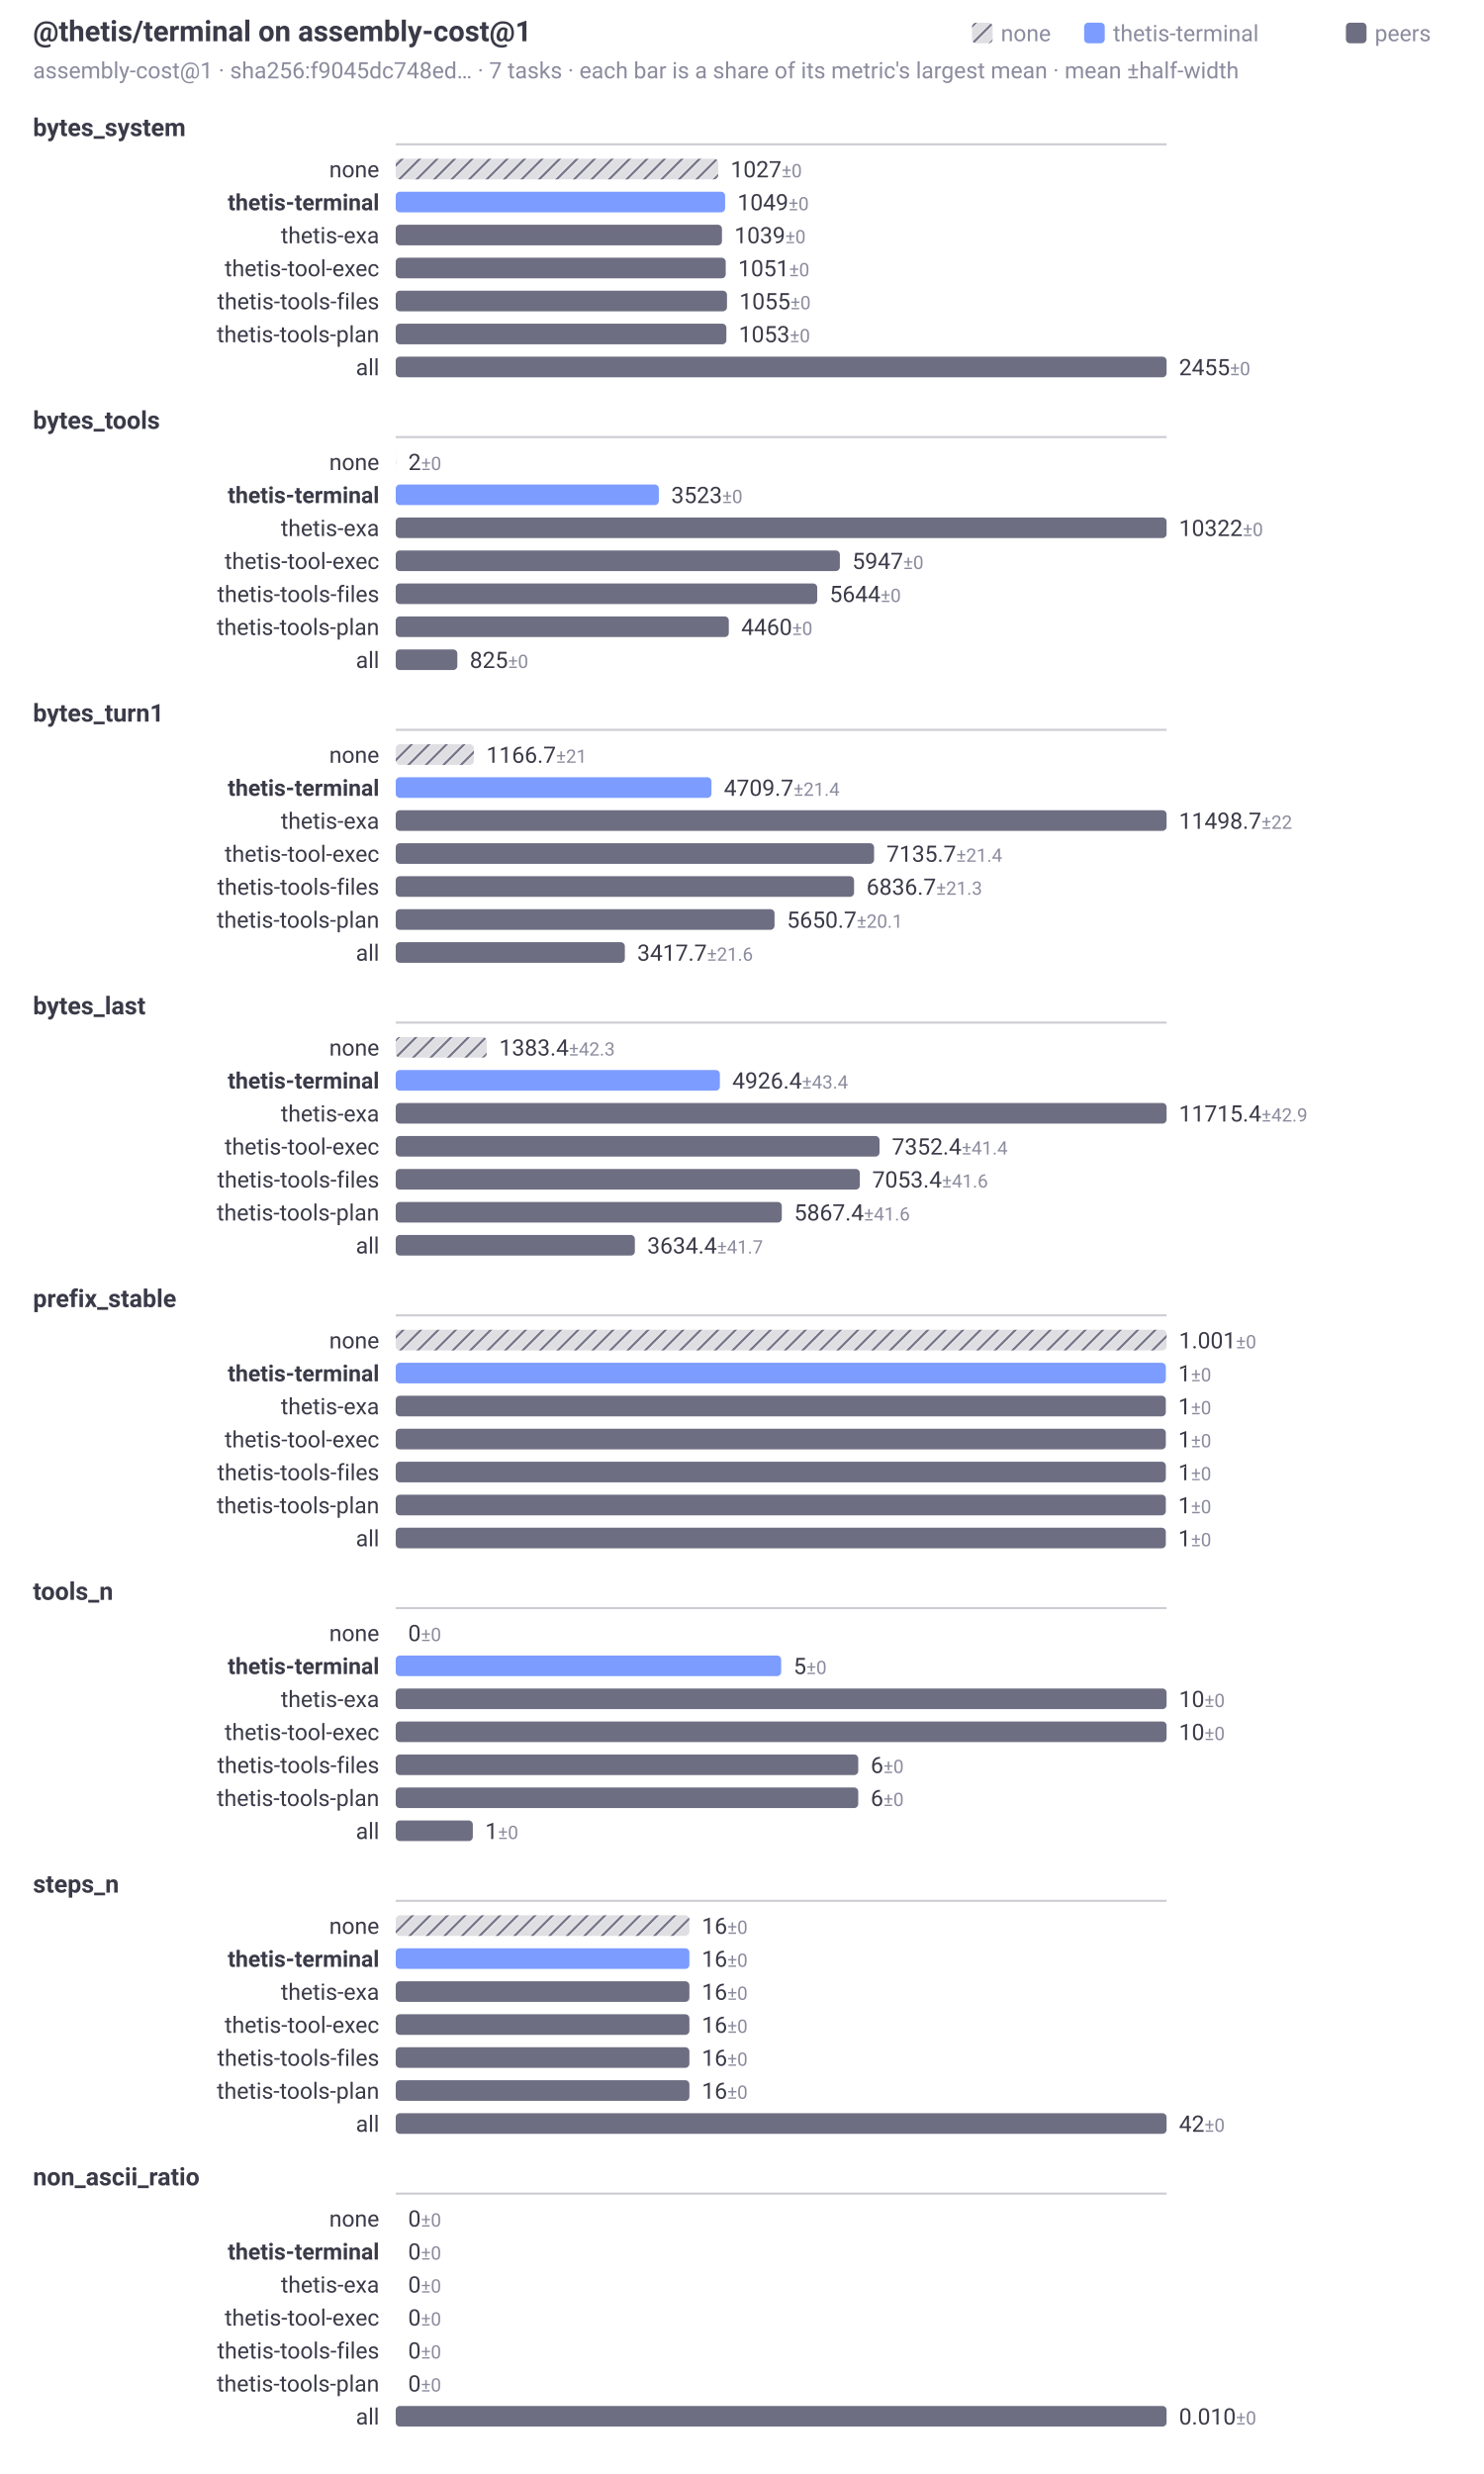
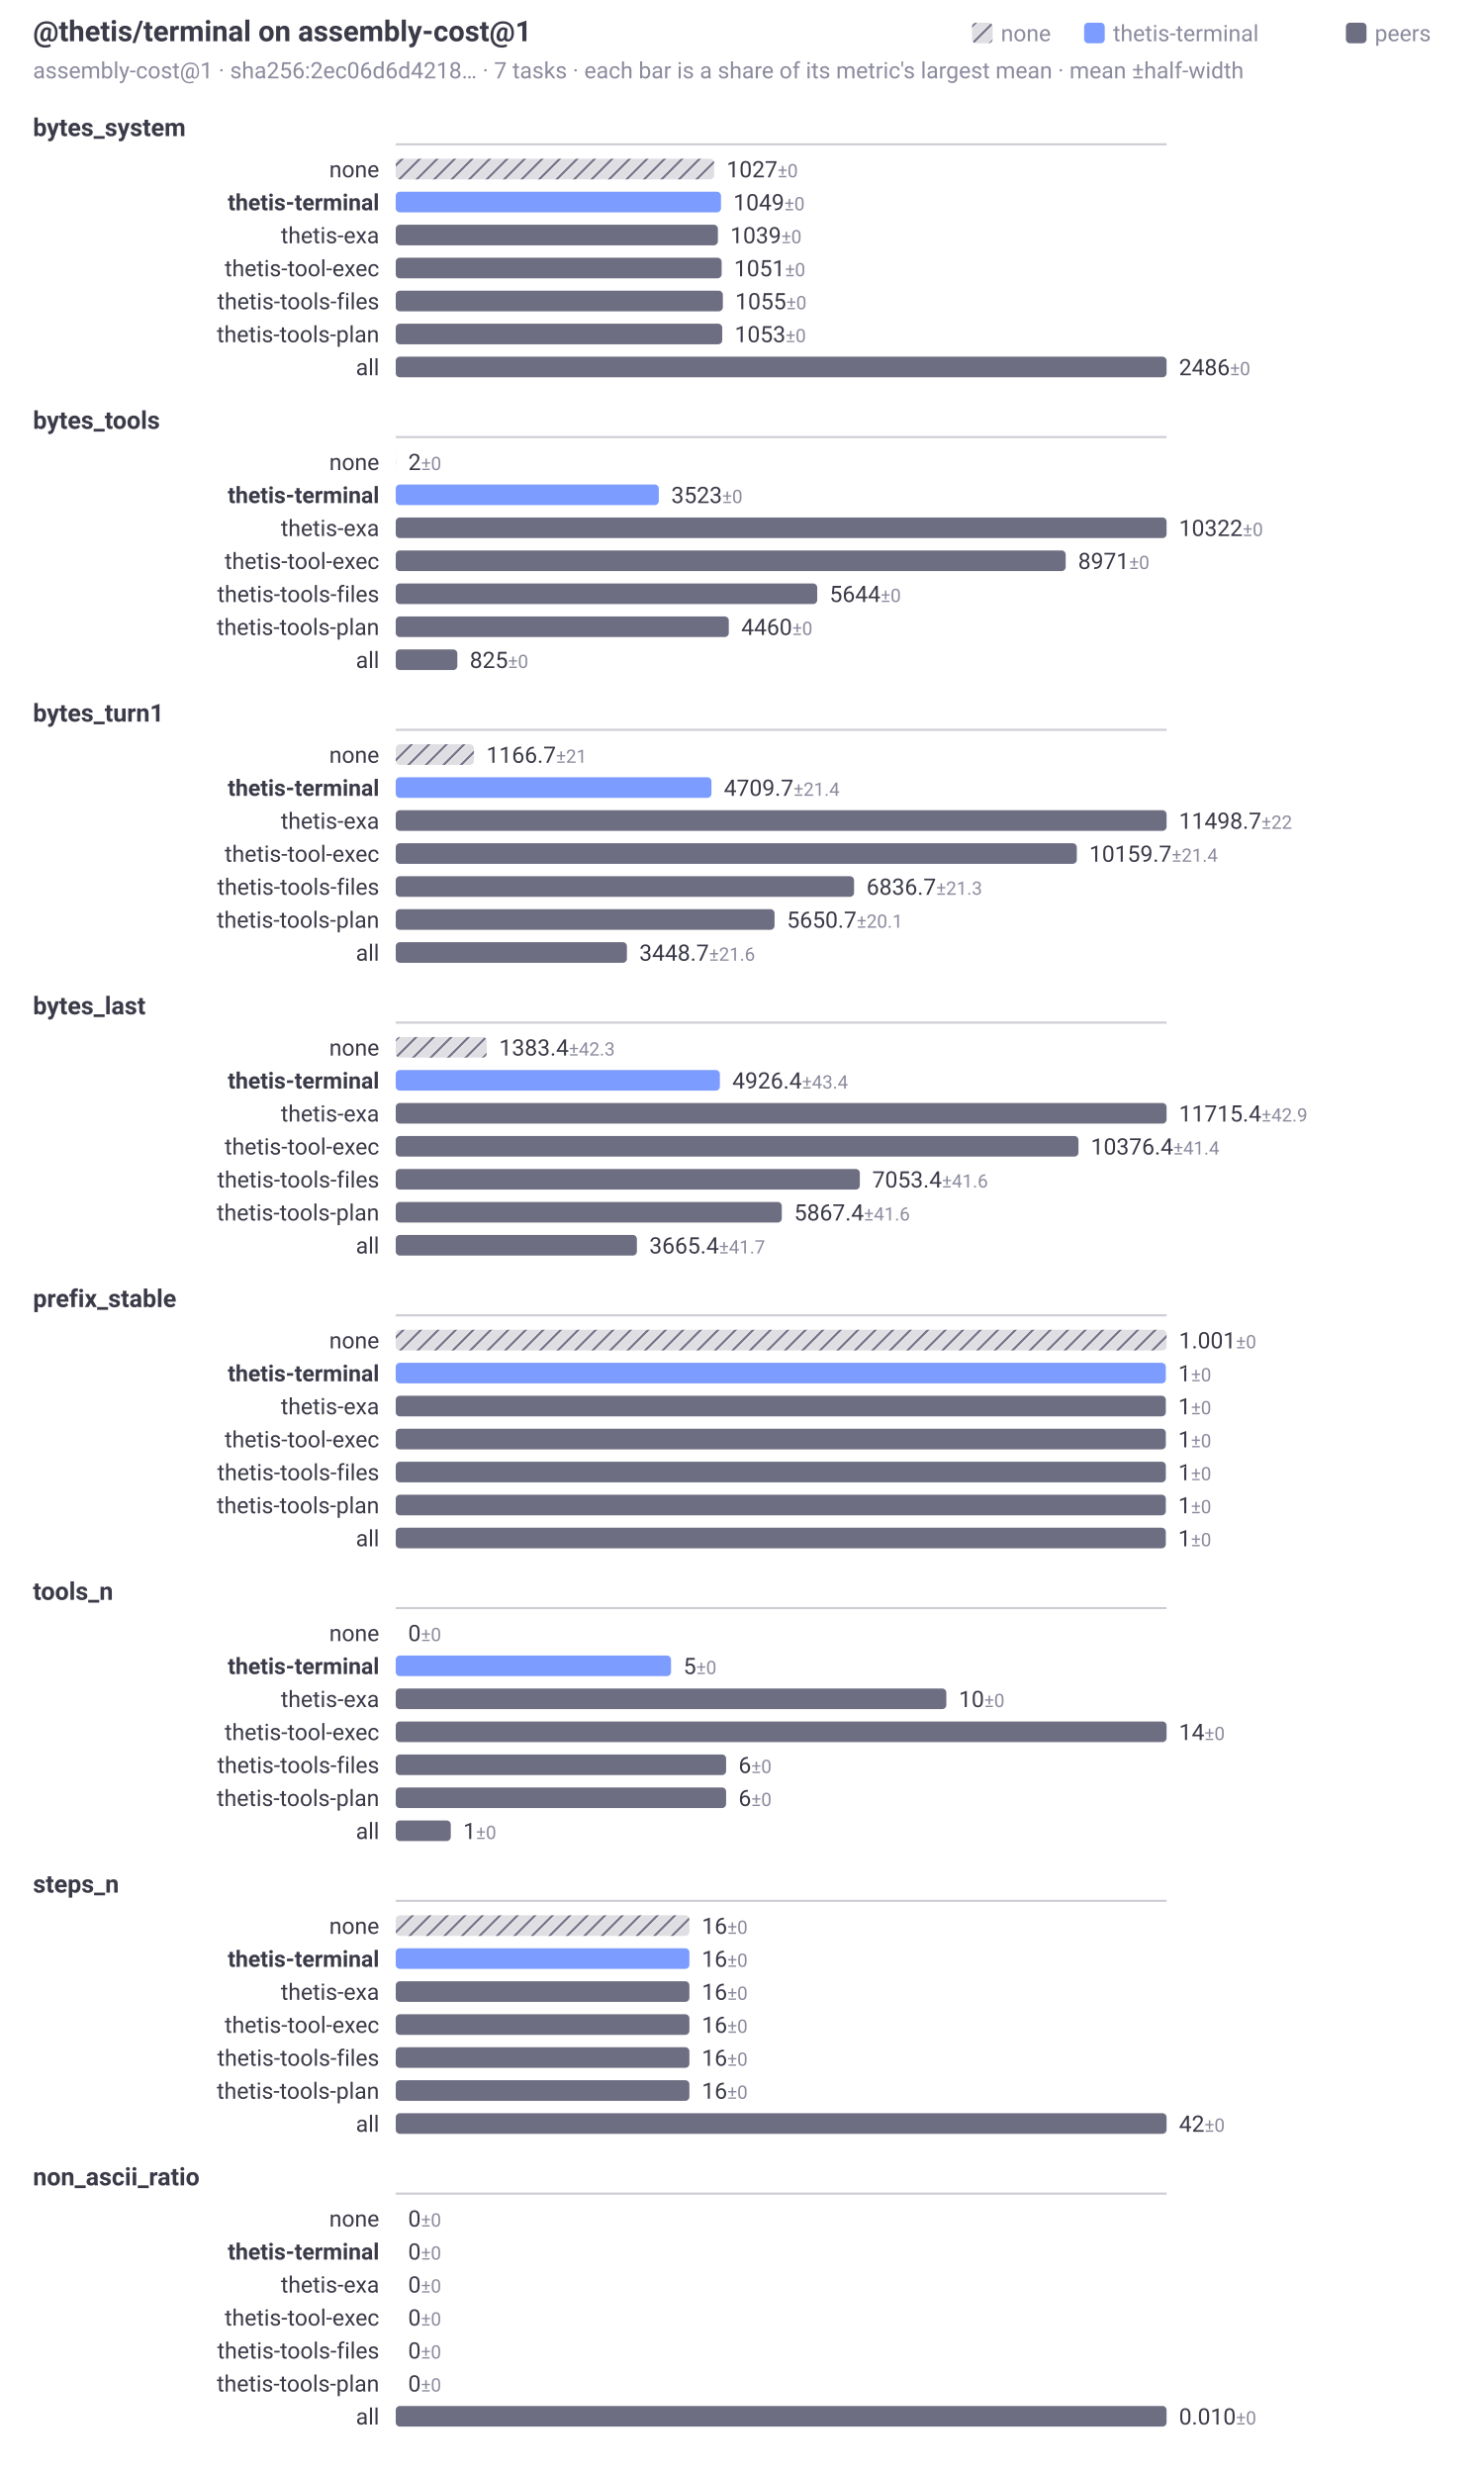
<svg xmlns="http://www.w3.org/2000/svg" width="720" height="1200" viewBox="0 0 720 1200" role="img" aria-labelledby="t d" font-family="system-ui, -apple-system, Segoe UI, Roboto, sans-serif">
  <style>.t{fill:#3a3a48}.f{fill:#8b8b9e}@media (prefers-color-scheme:dark){.t{fill:#d2d2dc}.f{fill:#9a9aae}}</style>
  <defs>
    <pattern id="hatch" width="6" height="6" patternUnits="userSpaceOnUse" patternTransform="rotate(45)">
      <rect width="6" height="6" fill="#6e6e82" fill-opacity="0.22" />
      <line x1="0" y1="0" x2="0" y2="6" stroke="#6e6e82" stroke-width="2" />
    </pattern>
  </defs>
  <text class="t" x="16" y="20" font-size="14" font-weight="600">@thetis/terminal on assembly-cost@1</text>
-   <text class="f" x="16" y="38" font-size="11">assembly-cost@1 · sha256:f9045dc748ed… · 7 tasks · each bar is a share of its metric's largest mean · mean ±half-width</text>
+   <text class="f" x="16" y="38" font-size="11">assembly-cost@1 · sha256:2ec06d6d4218… · 7 tasks · each bar is a share of its metric's largest mean · mean ±half-width</text>
  <rect x="653" y="11" width="10" height="10" rx="2" fill="#6e6e82" />
  <text class="f" x="667" y="20" font-size="11">peers</text>
  <rect x="526" y="11" width="10" height="10" rx="2" fill="#7c9cff" />
  <text class="f" x="540" y="20" font-size="11">thetis-terminal</text>
  <rect x="471.6" y="11" width="10" height="10" rx="2" fill="url(#hatch)" />
  <text class="f" x="485.6" y="20" font-size="11">none</text>
  <text class="t" x="16" y="66" font-size="12" font-weight="600">bytes_system</text>
  <line x1="192" y1="70" x2="566" y2="70" stroke="#6e6e82" stroke-opacity="0.35" stroke-width="1" />
  <text class="t" x="184" y="86" font-size="11" text-anchor="end">none</text>
-   <rect x="192" y="77" width="156.46" height="10" rx="2" fill="url(#hatch)" />
-   <text class="t" x="354.46" y="86" font-size="11">1027<tspan class="f" font-size="9"> ±0</tspan>
+   <rect x="192" y="77" width="154.5" height="10" rx="2" fill="url(#hatch)" />
+   <text class="t" x="352.5" y="86" font-size="11">1027<tspan class="f" font-size="9"> ±0</tspan>
  </text>
  <text class="t" x="184" y="102" font-size="11" text-anchor="end" font-weight="600">thetis-terminal</text>
-   <rect x="192" y="93" width="159.81" height="10" rx="2" fill="#7c9cff" />
-   <text class="t" x="357.81" y="102" font-size="11">1049<tspan class="f" font-size="9"> ±0</tspan>
+   <rect x="192" y="93" width="157.81" height="10" rx="2" fill="#7c9cff" />
+   <text class="t" x="355.81" y="102" font-size="11">1049<tspan class="f" font-size="9"> ±0</tspan>
  </text>
  <text class="t" x="184" y="118" font-size="11" text-anchor="end">thetis-exa</text>
-   <rect x="192" y="109" width="158.28" height="10" rx="2" fill="#6e6e82" />
-   <text class="t" x="356.28" y="118" font-size="11">1039<tspan class="f" font-size="9"> ±0</tspan>
+   <rect x="192" y="109" width="156.31" height="10" rx="2" fill="#6e6e82" />
+   <text class="t" x="354.31" y="118" font-size="11">1039<tspan class="f" font-size="9"> ±0</tspan>
  </text>
  <text class="t" x="184" y="134" font-size="11" text-anchor="end">thetis-tool-exec</text>
-   <rect x="192" y="125" width="160.11" height="10" rx="2" fill="#6e6e82" />
-   <text class="t" x="358.11" y="134" font-size="11">1051<tspan class="f" font-size="9"> ±0</tspan>
+   <rect x="192" y="125" width="158.12" height="10" rx="2" fill="#6e6e82" />
+   <text class="t" x="356.12" y="134" font-size="11">1051<tspan class="f" font-size="9"> ±0</tspan>
  </text>
  <text class="t" x="184" y="150" font-size="11" text-anchor="end">thetis-tools-files</text>
-   <rect x="192" y="141" width="160.72" height="10" rx="2" fill="#6e6e82" />
-   <text class="t" x="358.72" y="150" font-size="11">1055<tspan class="f" font-size="9"> ±0</tspan>
+   <rect x="192" y="141" width="158.72" height="10" rx="2" fill="#6e6e82" />
+   <text class="t" x="356.72" y="150" font-size="11">1055<tspan class="f" font-size="9"> ±0</tspan>
  </text>
  <text class="t" x="184" y="166" font-size="11" text-anchor="end">thetis-tools-plan</text>
-   <rect x="192" y="157" width="160.42" height="10" rx="2" fill="#6e6e82" />
-   <text class="t" x="358.42" y="166" font-size="11">1053<tspan class="f" font-size="9"> ±0</tspan>
+   <rect x="192" y="157" width="158.42" height="10" rx="2" fill="#6e6e82" />
+   <text class="t" x="356.42" y="166" font-size="11">1053<tspan class="f" font-size="9"> ±0</tspan>
  </text>
  <text class="t" x="184" y="182" font-size="11" text-anchor="end">all</text>
  <rect x="192" y="173" width="374" height="10" rx="2" fill="#6e6e82" />
-   <text class="t" x="572" y="182" font-size="11">2455<tspan class="f" font-size="9"> ±0</tspan>
+   <text class="t" x="572" y="182" font-size="11">2486<tspan class="f" font-size="9"> ±0</tspan>
  </text>
  <text class="t" x="16" y="208" font-size="12" font-weight="600">bytes_tools</text>
  <line x1="192" y1="212" x2="566" y2="212" stroke="#6e6e82" stroke-opacity="0.35" stroke-width="1" />
  <text class="t" x="184" y="228" font-size="11" text-anchor="end">none</text>
  <rect x="192" y="219" width="0.07" height="10" rx="2" fill="url(#hatch)" />
  <text class="t" x="198.07" y="228" font-size="11">2<tspan class="f" font-size="9"> ±0</tspan>
  </text>
  <text class="t" x="184" y="244" font-size="11" text-anchor="end" font-weight="600">thetis-terminal</text>
  <rect x="192" y="235" width="127.65" height="10" rx="2" fill="#7c9cff" />
  <text class="t" x="325.65" y="244" font-size="11">3523<tspan class="f" font-size="9"> ±0</tspan>
  </text>
  <text class="t" x="184" y="260" font-size="11" text-anchor="end">thetis-exa</text>
  <rect x="192" y="251" width="374" height="10" rx="2" fill="#6e6e82" />
  <text class="t" x="572" y="260" font-size="11">10322<tspan class="f" font-size="9"> ±0</tspan>
  </text>
  <text class="t" x="184" y="276" font-size="11" text-anchor="end">thetis-tool-exec</text>
-   <rect x="192" y="267" width="215.48" height="10" rx="2" fill="#6e6e82" />
-   <text class="t" x="413.48" y="276" font-size="11">5947<tspan class="f" font-size="9"> ±0</tspan>
+   <rect x="192" y="267" width="325.05" height="10" rx="2" fill="#6e6e82" />
+   <text class="t" x="523.05" y="276" font-size="11">8971<tspan class="f" font-size="9"> ±0</tspan>
  </text>
  <text class="t" x="184" y="292" font-size="11" text-anchor="end">thetis-tools-files</text>
  <rect x="192" y="283" width="204.5" height="10" rx="2" fill="#6e6e82" />
  <text class="t" x="402.5" y="292" font-size="11">5644<tspan class="f" font-size="9"> ±0</tspan>
  </text>
  <text class="t" x="184" y="308" font-size="11" text-anchor="end">thetis-tools-plan</text>
  <rect x="192" y="299" width="161.6" height="10" rx="2" fill="#6e6e82" />
  <text class="t" x="359.6" y="308" font-size="11">4460<tspan class="f" font-size="9"> ±0</tspan>
  </text>
  <text class="t" x="184" y="324" font-size="11" text-anchor="end">all</text>
  <rect x="192" y="315" width="29.89" height="10" rx="2" fill="#6e6e82" />
  <text class="t" x="227.89" y="324" font-size="11">825<tspan class="f" font-size="9"> ±0</tspan>
  </text>
  <text class="t" x="16" y="350" font-size="12" font-weight="600">bytes_turn1</text>
  <line x1="192" y1="354" x2="566" y2="354" stroke="#6e6e82" stroke-opacity="0.35" stroke-width="1" />
  <text class="t" x="184" y="370" font-size="11" text-anchor="end">none</text>
  <rect x="192" y="361" width="37.95" height="10" rx="2" fill="url(#hatch)" />
  <text class="t" x="235.95" y="370" font-size="11">1166.7<tspan class="f" font-size="9"> ±21</tspan>
  </text>
  <text class="t" x="184" y="386" font-size="11" text-anchor="end" font-weight="600">thetis-terminal</text>
  <rect x="192" y="377" width="153.19" height="10" rx="2" fill="#7c9cff" />
  <text class="t" x="351.19" y="386" font-size="11">4709.7<tspan class="f" font-size="9"> ±21.4</tspan>
  </text>
  <text class="t" x="184" y="402" font-size="11" text-anchor="end">thetis-exa</text>
  <rect x="192" y="393" width="374" height="10" rx="2" fill="#6e6e82" />
  <text class="t" x="572" y="402" font-size="11">11498.7<tspan class="f" font-size="9"> ±22</tspan>
  </text>
  <text class="t" x="184" y="418" font-size="11" text-anchor="end">thetis-tool-exec</text>
-   <rect x="192" y="409" width="232.09" height="10" rx="2" fill="#6e6e82" />
-   <text class="t" x="430.09" y="418" font-size="11">7135.7<tspan class="f" font-size="9"> ±21.4</tspan>
+   <rect x="192" y="409" width="330.45" height="10" rx="2" fill="#6e6e82" />
+   <text class="t" x="528.45" y="418" font-size="11">10159.7<tspan class="f" font-size="9"> ±21.4</tspan>
  </text>
  <text class="t" x="184" y="434" font-size="11" text-anchor="end">thetis-tools-files</text>
  <rect x="192" y="425" width="222.37" height="10" rx="2" fill="#6e6e82" />
  <text class="t" x="420.37" y="434" font-size="11">6836.7<tspan class="f" font-size="9"> ±21.3</tspan>
  </text>
  <text class="t" x="184" y="450" font-size="11" text-anchor="end">thetis-tools-plan</text>
  <rect x="192" y="441" width="183.79" height="10" rx="2" fill="#6e6e82" />
  <text class="t" x="381.79" y="450" font-size="11">5650.7<tspan class="f" font-size="9"> ±20.1</tspan>
  </text>
  <text class="t" x="184" y="466" font-size="11" text-anchor="end">all</text>
-   <rect x="192" y="457" width="111.16" height="10" rx="2" fill="#6e6e82" />
-   <text class="t" x="309.16" y="466" font-size="11">3417.7<tspan class="f" font-size="9"> ±21.6</tspan>
+   <rect x="192" y="457" width="112.17" height="10" rx="2" fill="#6e6e82" />
+   <text class="t" x="310.17" y="466" font-size="11">3448.7<tspan class="f" font-size="9"> ±21.6</tspan>
  </text>
  <text class="t" x="16" y="492" font-size="12" font-weight="600">bytes_last</text>
  <line x1="192" y1="496" x2="566" y2="496" stroke="#6e6e82" stroke-opacity="0.35" stroke-width="1" />
  <text class="t" x="184" y="512" font-size="11" text-anchor="end">none</text>
  <rect x="192" y="503" width="44.16" height="10" rx="2" fill="url(#hatch)" />
  <text class="t" x="242.16" y="512" font-size="11">1383.4<tspan class="f" font-size="9"> ±42.3</tspan>
  </text>
  <text class="t" x="184" y="528" font-size="11" text-anchor="end" font-weight="600">thetis-terminal</text>
  <rect x="192" y="519" width="157.27" height="10" rx="2" fill="#7c9cff" />
  <text class="t" x="355.27" y="528" font-size="11">4926.4<tspan class="f" font-size="9"> ±43.4</tspan>
  </text>
  <text class="t" x="184" y="544" font-size="11" text-anchor="end">thetis-exa</text>
  <rect x="192" y="535" width="374" height="10" rx="2" fill="#6e6e82" />
  <text class="t" x="572" y="544" font-size="11">11715.4<tspan class="f" font-size="9"> ±42.9</tspan>
  </text>
  <text class="t" x="184" y="560" font-size="11" text-anchor="end">thetis-tool-exec</text>
-   <rect x="192" y="551" width="234.72" height="10" rx="2" fill="#6e6e82" />
-   <text class="t" x="432.72" y="560" font-size="11">7352.4<tspan class="f" font-size="9"> ±41.4</tspan>
+   <rect x="192" y="551" width="331.25" height="10" rx="2" fill="#6e6e82" />
+   <text class="t" x="529.25" y="560" font-size="11">10376.4<tspan class="f" font-size="9"> ±41.4</tspan>
  </text>
  <text class="t" x="184" y="576" font-size="11" text-anchor="end">thetis-tools-files</text>
  <rect x="192" y="567" width="225.17" height="10" rx="2" fill="#6e6e82" />
  <text class="t" x="423.17" y="576" font-size="11">7053.4<tspan class="f" font-size="9"> ±41.6</tspan>
  </text>
  <text class="t" x="184" y="592" font-size="11" text-anchor="end">thetis-tools-plan</text>
  <rect x="192" y="583" width="187.31" height="10" rx="2" fill="#6e6e82" />
  <text class="t" x="385.31" y="592" font-size="11">5867.4<tspan class="f" font-size="9"> ±41.6</tspan>
  </text>
  <text class="t" x="184" y="608" font-size="11" text-anchor="end">all</text>
-   <rect x="192" y="599" width="116.02" height="10" rx="2" fill="#6e6e82" />
-   <text class="t" x="314.02" y="608" font-size="11">3634.4<tspan class="f" font-size="9"> ±41.7</tspan>
+   <rect x="192" y="599" width="117.01" height="10" rx="2" fill="#6e6e82" />
+   <text class="t" x="315.01" y="608" font-size="11">3665.4<tspan class="f" font-size="9"> ±41.7</tspan>
  </text>
  <text class="t" x="16" y="634" font-size="12" font-weight="600">prefix_stable</text>
  <line x1="192" y1="638" x2="566" y2="638" stroke="#6e6e82" stroke-opacity="0.35" stroke-width="1" />
  <text class="t" x="184" y="654" font-size="11" text-anchor="end">none</text>
  <rect x="192" y="645" width="374" height="10" rx="2" fill="url(#hatch)" />
  <text class="t" x="572" y="654" font-size="11">1.001<tspan class="f" font-size="9"> ±0</tspan>
  </text>
  <text class="t" x="184" y="670" font-size="11" text-anchor="end" font-weight="600">thetis-terminal</text>
  <rect x="192" y="661" width="373.63" height="10" rx="2" fill="#7c9cff" />
  <text class="t" x="571.63" y="670" font-size="11">1<tspan class="f" font-size="9"> ±0</tspan>
  </text>
  <text class="t" x="184" y="686" font-size="11" text-anchor="end">thetis-exa</text>
  <rect x="192" y="677" width="373.63" height="10" rx="2" fill="#6e6e82" />
  <text class="t" x="571.63" y="686" font-size="11">1<tspan class="f" font-size="9"> ±0</tspan>
  </text>
  <text class="t" x="184" y="702" font-size="11" text-anchor="end">thetis-tool-exec</text>
  <rect x="192" y="693" width="373.63" height="10" rx="2" fill="#6e6e82" />
  <text class="t" x="571.63" y="702" font-size="11">1<tspan class="f" font-size="9"> ±0</tspan>
  </text>
  <text class="t" x="184" y="718" font-size="11" text-anchor="end">thetis-tools-files</text>
  <rect x="192" y="709" width="373.63" height="10" rx="2" fill="#6e6e82" />
  <text class="t" x="571.63" y="718" font-size="11">1<tspan class="f" font-size="9"> ±0</tspan>
  </text>
  <text class="t" x="184" y="734" font-size="11" text-anchor="end">thetis-tools-plan</text>
  <rect x="192" y="725" width="373.63" height="10" rx="2" fill="#6e6e82" />
  <text class="t" x="571.63" y="734" font-size="11">1<tspan class="f" font-size="9"> ±0</tspan>
  </text>
  <text class="t" x="184" y="750" font-size="11" text-anchor="end">all</text>
  <rect x="192" y="741" width="373.63" height="10" rx="2" fill="#6e6e82" />
  <text class="t" x="571.63" y="750" font-size="11">1<tspan class="f" font-size="9"> ±0</tspan>
  </text>
  <text class="t" x="16" y="776" font-size="12" font-weight="600">tools_n</text>
  <line x1="192" y1="780" x2="566" y2="780" stroke="#6e6e82" stroke-opacity="0.35" stroke-width="1" />
  <text class="t" x="184" y="796" font-size="11" text-anchor="end">none</text>
  <rect x="192" y="787" width="0" height="10" rx="2" fill="url(#hatch)" />
  <text class="t" x="198" y="796" font-size="11">0<tspan class="f" font-size="9"> ±0</tspan>
  </text>
  <text class="t" x="184" y="812" font-size="11" text-anchor="end" font-weight="600">thetis-terminal</text>
-   <rect x="192" y="803" width="187" height="10" rx="2" fill="#7c9cff" />
-   <text class="t" x="385" y="812" font-size="11">5<tspan class="f" font-size="9"> ±0</tspan>
+   <rect x="192" y="803" width="133.57" height="10" rx="2" fill="#7c9cff" />
+   <text class="t" x="331.57" y="812" font-size="11">5<tspan class="f" font-size="9"> ±0</tspan>
  </text>
  <text class="t" x="184" y="828" font-size="11" text-anchor="end">thetis-exa</text>
-   <rect x="192" y="819" width="374" height="10" rx="2" fill="#6e6e82" />
-   <text class="t" x="572" y="828" font-size="11">10<tspan class="f" font-size="9"> ±0</tspan>
+   <rect x="192" y="819" width="267.14" height="10" rx="2" fill="#6e6e82" />
+   <text class="t" x="465.14" y="828" font-size="11">10<tspan class="f" font-size="9"> ±0</tspan>
  </text>
  <text class="t" x="184" y="844" font-size="11" text-anchor="end">thetis-tool-exec</text>
  <rect x="192" y="835" width="374" height="10" rx="2" fill="#6e6e82" />
-   <text class="t" x="572" y="844" font-size="11">10<tspan class="f" font-size="9"> ±0</tspan>
+   <text class="t" x="572" y="844" font-size="11">14<tspan class="f" font-size="9"> ±0</tspan>
  </text>
  <text class="t" x="184" y="860" font-size="11" text-anchor="end">thetis-tools-files</text>
-   <rect x="192" y="851" width="224.4" height="10" rx="2" fill="#6e6e82" />
-   <text class="t" x="422.4" y="860" font-size="11">6<tspan class="f" font-size="9"> ±0</tspan>
+   <rect x="192" y="851" width="160.29" height="10" rx="2" fill="#6e6e82" />
+   <text class="t" x="358.29" y="860" font-size="11">6<tspan class="f" font-size="9"> ±0</tspan>
  </text>
  <text class="t" x="184" y="876" font-size="11" text-anchor="end">thetis-tools-plan</text>
-   <rect x="192" y="867" width="224.4" height="10" rx="2" fill="#6e6e82" />
-   <text class="t" x="422.4" y="876" font-size="11">6<tspan class="f" font-size="9"> ±0</tspan>
+   <rect x="192" y="867" width="160.29" height="10" rx="2" fill="#6e6e82" />
+   <text class="t" x="358.29" y="876" font-size="11">6<tspan class="f" font-size="9"> ±0</tspan>
  </text>
  <text class="t" x="184" y="892" font-size="11" text-anchor="end">all</text>
-   <rect x="192" y="883" width="37.4" height="10" rx="2" fill="#6e6e82" />
-   <text class="t" x="235.4" y="892" font-size="11">1<tspan class="f" font-size="9"> ±0</tspan>
+   <rect x="192" y="883" width="26.71" height="10" rx="2" fill="#6e6e82" />
+   <text class="t" x="224.71" y="892" font-size="11">1<tspan class="f" font-size="9"> ±0</tspan>
  </text>
  <text class="t" x="16" y="918" font-size="12" font-weight="600">steps_n</text>
  <line x1="192" y1="922" x2="566" y2="922" stroke="#6e6e82" stroke-opacity="0.35" stroke-width="1" />
  <text class="t" x="184" y="938" font-size="11" text-anchor="end">none</text>
  <rect x="192" y="929" width="142.48" height="10" rx="2" fill="url(#hatch)" />
  <text class="t" x="340.48" y="938" font-size="11">16<tspan class="f" font-size="9"> ±0</tspan>
  </text>
  <text class="t" x="184" y="954" font-size="11" text-anchor="end" font-weight="600">thetis-terminal</text>
  <rect x="192" y="945" width="142.48" height="10" rx="2" fill="#7c9cff" />
  <text class="t" x="340.48" y="954" font-size="11">16<tspan class="f" font-size="9"> ±0</tspan>
  </text>
  <text class="t" x="184" y="970" font-size="11" text-anchor="end">thetis-exa</text>
  <rect x="192" y="961" width="142.48" height="10" rx="2" fill="#6e6e82" />
  <text class="t" x="340.48" y="970" font-size="11">16<tspan class="f" font-size="9"> ±0</tspan>
  </text>
  <text class="t" x="184" y="986" font-size="11" text-anchor="end">thetis-tool-exec</text>
  <rect x="192" y="977" width="142.48" height="10" rx="2" fill="#6e6e82" />
  <text class="t" x="340.48" y="986" font-size="11">16<tspan class="f" font-size="9"> ±0</tspan>
  </text>
  <text class="t" x="184" y="1002" font-size="11" text-anchor="end">thetis-tools-files</text>
  <rect x="192" y="993" width="142.48" height="10" rx="2" fill="#6e6e82" />
  <text class="t" x="340.48" y="1002" font-size="11">16<tspan class="f" font-size="9"> ±0</tspan>
  </text>
  <text class="t" x="184" y="1018" font-size="11" text-anchor="end">thetis-tools-plan</text>
  <rect x="192" y="1009" width="142.48" height="10" rx="2" fill="#6e6e82" />
  <text class="t" x="340.48" y="1018" font-size="11">16<tspan class="f" font-size="9"> ±0</tspan>
  </text>
  <text class="t" x="184" y="1034" font-size="11" text-anchor="end">all</text>
  <rect x="192" y="1025" width="374" height="10" rx="2" fill="#6e6e82" />
  <text class="t" x="572" y="1034" font-size="11">42<tspan class="f" font-size="9"> ±0</tspan>
  </text>
  <text class="t" x="16" y="1060" font-size="12" font-weight="600">non_ascii_ratio</text>
  <line x1="192" y1="1064" x2="566" y2="1064" stroke="#6e6e82" stroke-opacity="0.35" stroke-width="1" />
  <text class="t" x="184" y="1080" font-size="11" text-anchor="end">none</text>
  <rect x="192" y="1071" width="0" height="10" rx="2" fill="url(#hatch)" />
  <text class="t" x="198" y="1080" font-size="11">0<tspan class="f" font-size="9"> ±0</tspan>
  </text>
  <text class="t" x="184" y="1096" font-size="11" text-anchor="end" font-weight="600">thetis-terminal</text>
  <rect x="192" y="1087" width="0" height="10" rx="2" fill="#7c9cff" />
  <text class="t" x="198" y="1096" font-size="11">0<tspan class="f" font-size="9"> ±0</tspan>
  </text>
  <text class="t" x="184" y="1112" font-size="11" text-anchor="end">thetis-exa</text>
  <rect x="192" y="1103" width="0" height="10" rx="2" fill="#6e6e82" />
  <text class="t" x="198" y="1112" font-size="11">0<tspan class="f" font-size="9"> ±0</tspan>
  </text>
  <text class="t" x="184" y="1128" font-size="11" text-anchor="end">thetis-tool-exec</text>
  <rect x="192" y="1119" width="0" height="10" rx="2" fill="#6e6e82" />
  <text class="t" x="198" y="1128" font-size="11">0<tspan class="f" font-size="9"> ±0</tspan>
  </text>
  <text class="t" x="184" y="1144" font-size="11" text-anchor="end">thetis-tools-files</text>
  <rect x="192" y="1135" width="0" height="10" rx="2" fill="#6e6e82" />
  <text class="t" x="198" y="1144" font-size="11">0<tspan class="f" font-size="9"> ±0</tspan>
  </text>
  <text class="t" x="184" y="1160" font-size="11" text-anchor="end">thetis-tools-plan</text>
  <rect x="192" y="1151" width="0" height="10" rx="2" fill="#6e6e82" />
  <text class="t" x="198" y="1160" font-size="11">0<tspan class="f" font-size="9"> ±0</tspan>
  </text>
  <text class="t" x="184" y="1176" font-size="11" text-anchor="end">all</text>
  <rect x="192" y="1167" width="374" height="10" rx="2" fill="#6e6e82" />
  <text class="t" x="572" y="1176" font-size="11">0.010<tspan class="f" font-size="9"> ±0</tspan>
  </text>
</svg>
